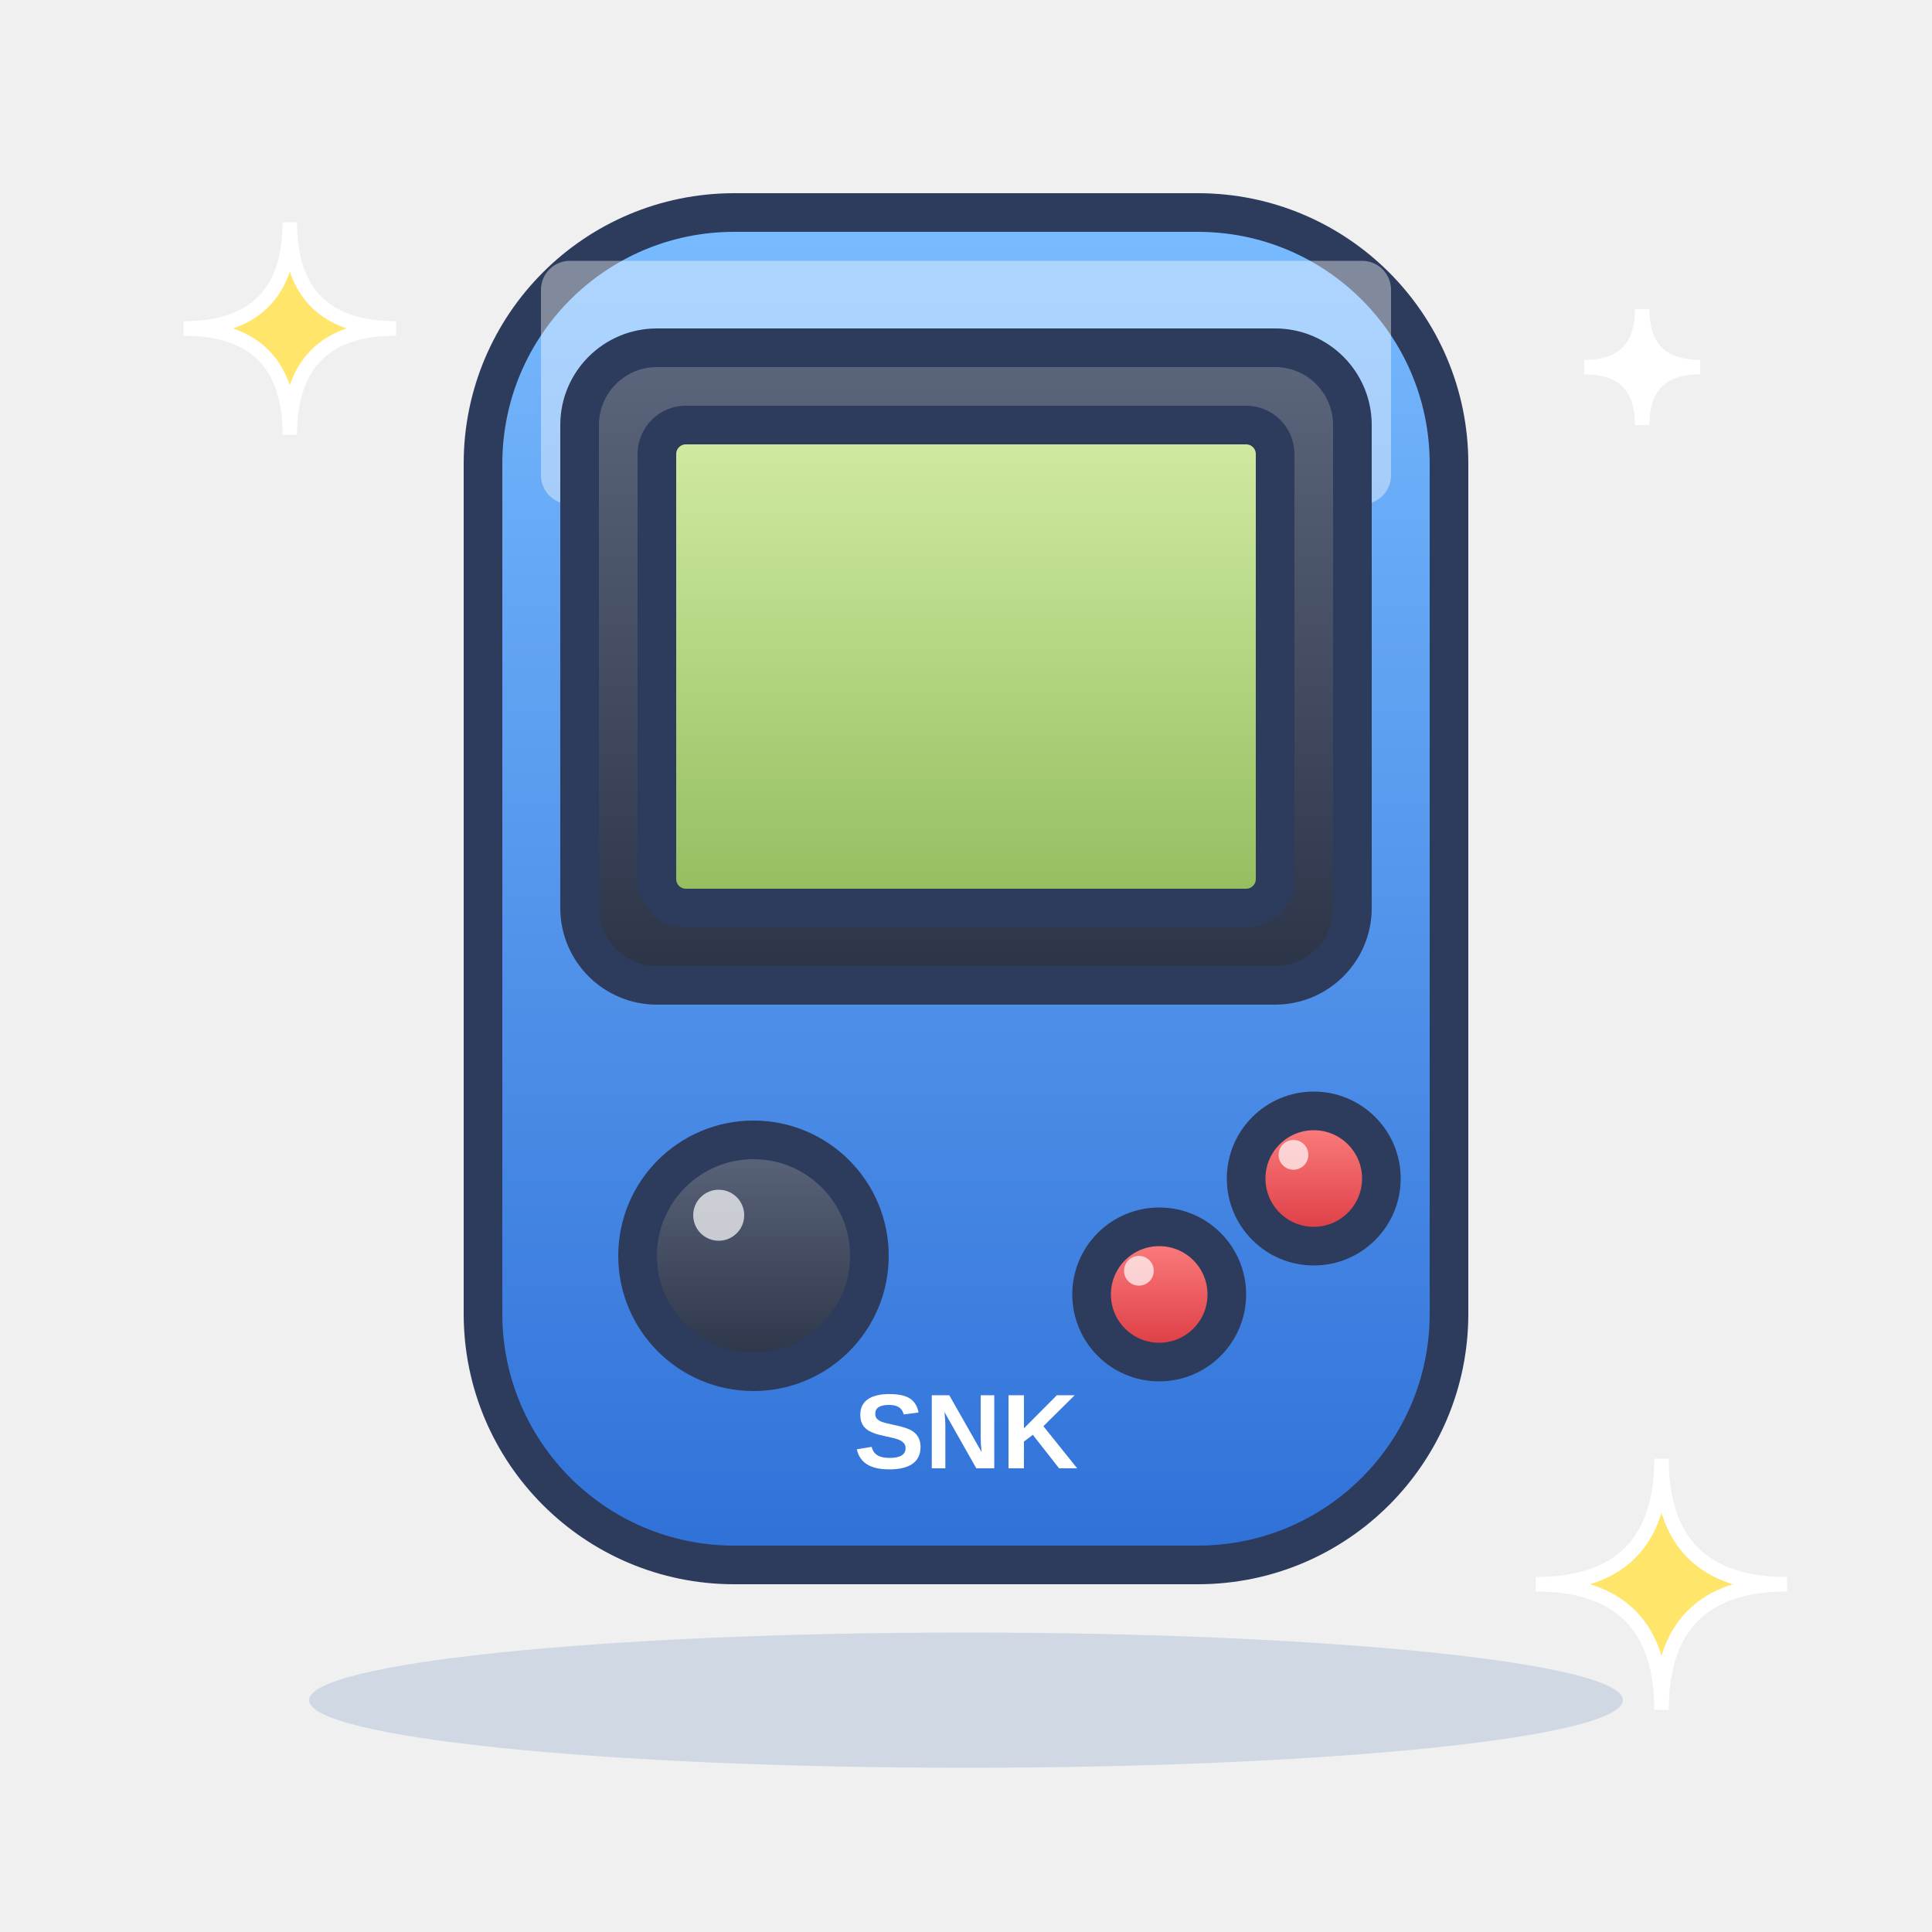
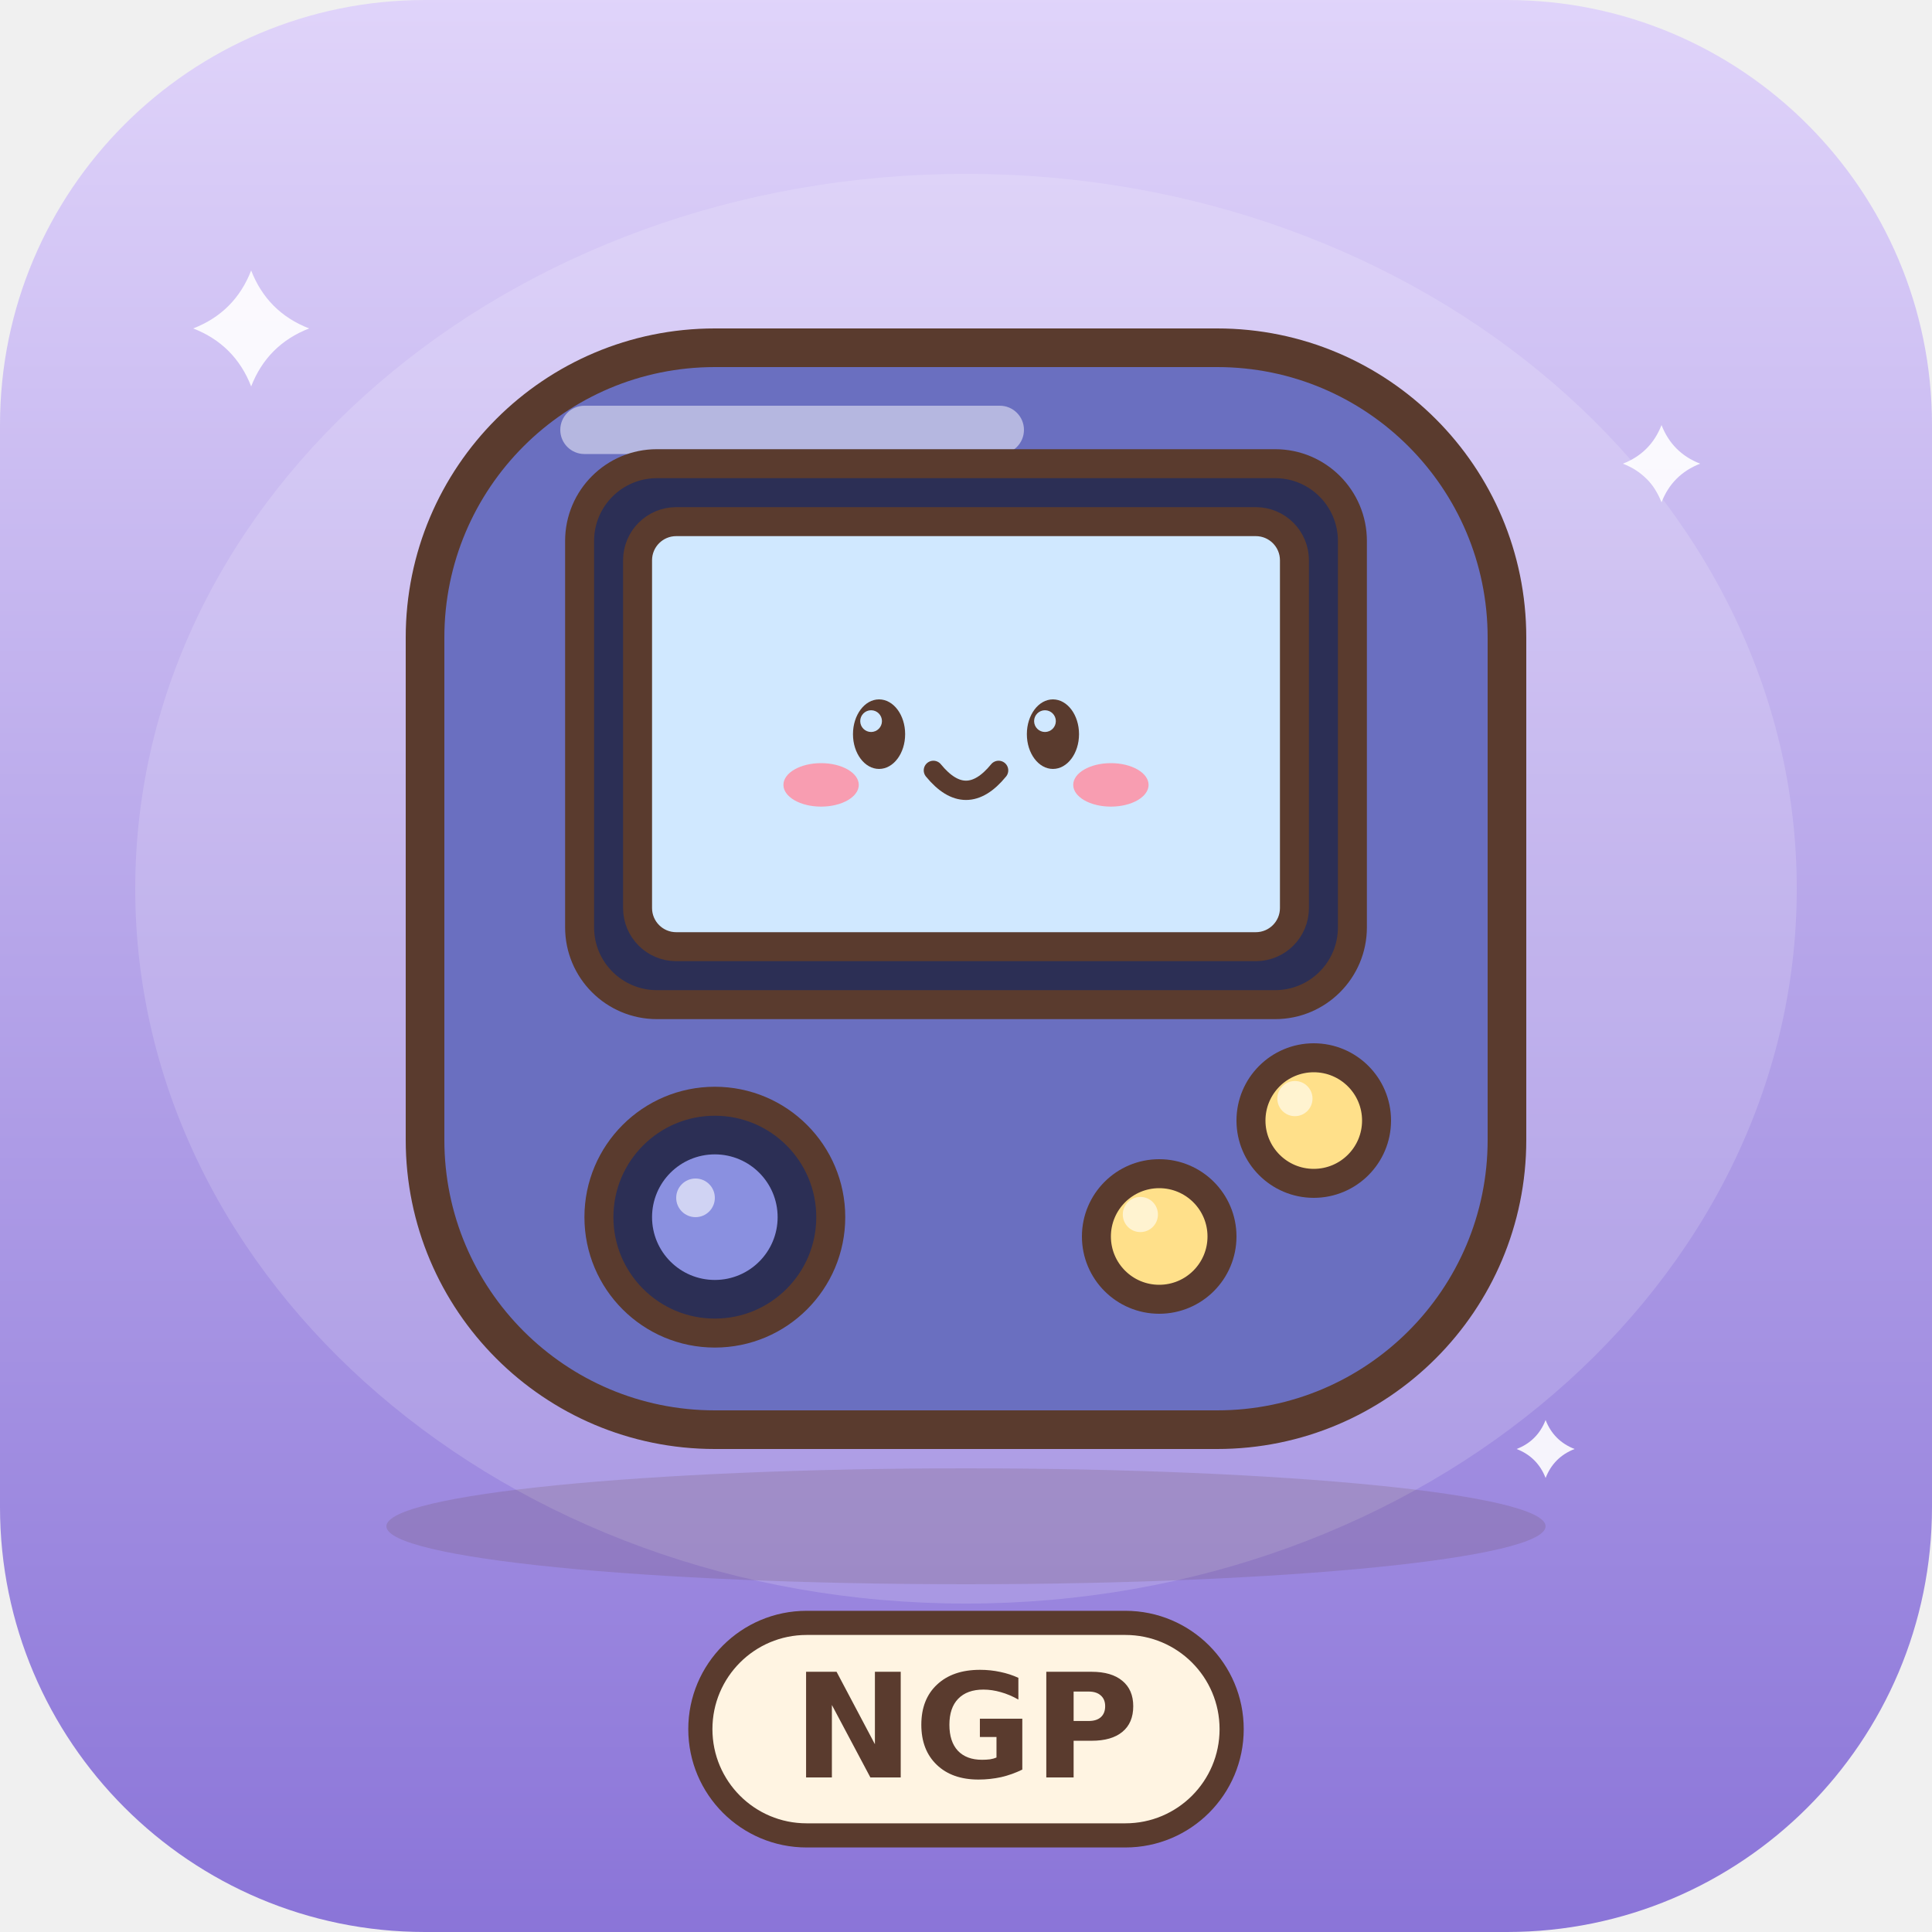
<svg xmlns="http://www.w3.org/2000/svg" viewBox="0 0 200 200" width="256" height="256">
  <defs>
-     <linearGradient id="red" x1="0" y1="0" x2="0" y2="1">
-       <stop offset="0" stop-color="#ff8484" />
-       <stop offset="1" stop-color="#d9363e" />
+     <linearGradient id="g15" x1="0" y1="0" x2="0" y2="1">
+       <stop offset="0" stop-color="#e0d4fa" />
+       <stop offset="1" stop-color="#8a74d8" />
    </linearGradient>
-     <linearGradient id="wh" x1="0" y1="0" x2="0" y2="1">
-       <stop offset="0" stop-color="#ffffff" />
-       <stop offset="1" stop-color="#d6dce8" />
-     </linearGradient>
-     <linearGradient id="cream" x1="0" y1="0" x2="0" y2="1">
-       <stop offset="0" stop-color="#fff7e2" />
-       <stop offset="1" stop-color="#e6d4aa" />
-     </linearGradient>
-     <linearGradient id="dk" x1="0" y1="0" x2="0" y2="1">
-       <stop offset="0" stop-color="#5c667c" />
-       <stop offset="1" stop-color="#2b3347" />
-     </linearGradient>
-     <linearGradient id="navy" x1="0" y1="0" x2="0" y2="1">
-       <stop offset="0" stop-color="#56699a" />
-       <stop offset="1" stop-color="#2a3a66" />
-     </linearGradient>
-     <linearGradient id="blu" x1="0" y1="0" x2="0" y2="1">
-       <stop offset="0" stop-color="#79bcff" />
-       <stop offset="1" stop-color="#2f70d8" />
-     </linearGradient>
-     <linearGradient id="pur" x1="0" y1="0" x2="0" y2="1">
-       <stop offset="0" stop-color="#cfaaff" />
-       <stop offset="1" stop-color="#7c50d2" />
-     </linearGradient>
-     <linearGradient id="ind" x1="0" y1="0" x2="0" y2="1">
-       <stop offset="0" stop-color="#9a8cff" />
-       <stop offset="1" stop-color="#4c3ac9" />
-     </linearGradient>
-     <linearGradient id="grn" x1="0" y1="0" x2="0" y2="1">
-       <stop offset="0" stop-color="#a6e884" />
-       <stop offset="1" stop-color="#4fa83b" />
-     </linearGradient>
-     <linearGradient id="lcd" x1="0" y1="0" x2="0" y2="1">
-       <stop offset="0" stop-color="#d2eba3" />
-       <stop offset="1" stop-color="#93bd5e" />
-     </linearGradient>
-     <linearGradient id="gry" x1="0" y1="0" x2="0" y2="1">
-       <stop offset="0" stop-color="#eceff5" />
-       <stop offset="1" stop-color="#adb5c7" />
-     </linearGradient>
-     <linearGradient id="sil" x1="0" y1="0" x2="0" y2="1">
-       <stop offset="0" stop-color="#f7f9fc" />
-       <stop offset="1" stop-color="#bcc4d4" />
-     </linearGradient>
-     <linearGradient id="yel" x1="0" y1="0" x2="0" y2="1">
-       <stop offset="0" stop-color="#ffe985" />
-       <stop offset="1" stop-color="#f3b52f" />
-     </linearGradient>
-     <linearGradient id="wood" x1="0" y1="0" x2="0" y2="1">
-       <stop offset="0" stop-color="#d39a5e" />
-       <stop offset="1" stop-color="#8c5729" />
-     </linearGradient>
-     <linearGradient id="org" x1="0" y1="0" x2="0" y2="1">
-       <stop offset="0" stop-color="#ffb870" />
-       <stop offset="1" stop-color="#ea7621" />
-     </linearGradient>
-     <linearGradient id="pnk" x1="0" y1="0" x2="0" y2="1">
-       <stop offset="0" stop-color="#ffa6cd" />
-       <stop offset="1" stop-color="#e2549c" />
-     </linearGradient>
+     <clipPath id="c15">
+       <rect width="200" height="200" rx="44" />
+     </clipPath>
  </defs>
-   <ellipse cx="100" cy="176" rx="68" ry="7" fill="#3b6ea8" opacity=".18" />
-   <rect x="50" y="22" width="100" height="140" rx="26" fill="url(#blu)" stroke="#2d3b5c" stroke-width="4" stroke-linejoin="round" stroke-linecap="round" />
-   <rect x="56" y="27" width="88" height="25.2" rx="3" fill="#fff" opacity=".4" />
-   <rect x="60" y="36" width="80" height="66" rx="8" fill="url(#dk)" stroke="#2d3b5c" stroke-width="4" stroke-linejoin="round" stroke-linecap="round" />
-   <rect x="68" y="44" width="64" height="50" rx="3" fill="url(#lcd)" stroke="#2d3b5c" stroke-width="4" stroke-linejoin="round" stroke-linecap="round" />
-   <circle cx="78" cy="130" r="12" fill="url(#dk)" stroke="#2d3b5c" stroke-width="4" stroke-linejoin="round" stroke-linecap="round" />
-   <circle cx="74.4" cy="125.8" r="2.64" fill="#fff" opacity=".7" />
-   <circle cx="120" cy="134" r="7" fill="url(#red)" stroke="#2d3b5c" stroke-width="4" stroke-linejoin="round" stroke-linecap="round" />
-   <circle cx="117.9" cy="131.55" r="1.54" fill="#fff" opacity=".7" />
-   <circle cx="136" cy="122" r="7" fill="url(#red)" stroke="#2d3b5c" stroke-width="4" stroke-linejoin="round" stroke-linecap="round" />
-   <circle cx="133.9" cy="119.55" r="1.54" fill="#fff" opacity=".7" />
-   <text x="100" y="152" font-family="Arial Black,Arial,sans-serif" font-weight="900" font-size="11" fill="#fff" text-anchor="middle">SNK</text>
-   <path d="M30 23Q30 34 41 34Q30 34 30 45Q30 34 19 34Q30 34 30 23Z" fill="#ffe66b" stroke="#fff" stroke-width="1.5" />
-   <path d="M172 151Q172 164 185 164Q172 164 172 177Q172 164 159 164Q172 164 172 151Z" fill="#ffe66b" stroke="#fff" stroke-width="1.5" />
-   <path d="M170 32Q170 38 176 38Q170 38 170 44Q170 38 164 38Q170 38 170 32Z" fill="#fff" stroke="#fff" stroke-width="1.5" />
+   <rect width="200" height="200" rx="44" fill="url(#g15)" />
+   <ellipse cx="100" cy="92" rx="86" ry="74" fill="#fff" opacity=".16" />
+   <path d="M26 28Q27.68 32.32 32 34Q27.68 35.68 26 40Q24.32 35.68 20 34Q24.32 32.32 26 28Z" fill="#fff" opacity="0.9" />
+   <path d="M172 44Q173.12 46.88 176 48Q173.12 49.12 172 52Q170.88 49.12 168 48Q170.88 46.88 172 44Z" fill="#fff" opacity="0.9" />
+   <path d="M160 147Q160.84 149.16 163 150Q160.84 150.84 160 153Q159.16 150.84 157 150Q159.16 149.16 160 147Z" fill="#fff" opacity="0.9" />
+   <ellipse cx="100" cy="158" rx="60" ry="6" fill="#5a3b2e" opacity=".16" />
+   <rect x="44" y="36" width="112" height="112" rx="30" fill="#6a6fc0" stroke="#5a3b2e" stroke-width="4" stroke-linejoin="round" />
+   <rect x="58" y="42" width="48" height="5" rx="2.5" fill="#fff" opacity="0.5" />
+   <rect x="60" y="48" width="80" height="56" rx="8" fill="#2c2f55" stroke="#5a3b2e" stroke-width="3" stroke-linejoin="round" />
+   <rect x="66" y="54" width="68" height="44" rx="4" fill="#d0e8ff" stroke="#5a3b2e" stroke-width="3" stroke-linejoin="round" />
+   <ellipse cx="91.0" cy="76" rx="2.7" ry="3.6" fill="#5a3b2e" />
+   <ellipse cx="109.0" cy="76" rx="2.7" ry="3.6" fill="#5a3b2e" />
+   <circle cx="90.175" cy="74.65" r="1.125" fill="#d0e8ff" />
+   <circle cx="108.175" cy="74.65" r="1.125" fill="#d0e8ff" />
+   <ellipse cx="85.0" cy="81.25" rx="3.9" ry="2.25" fill="#ff8fa3" opacity=".85" />
+   <ellipse cx="115.0" cy="81.25" rx="3.9" ry="2.25" fill="#ff8fa3" opacity=".85" />
+   <path d="M96.625 79.75q3.375 4.125 6.75 0" fill="none" stroke="#5a3b2e" stroke-width="2" stroke-linecap="round" />
+   <circle cx="74" cy="126" r="12" fill="#2c2f55" stroke="#5a3b2e" stroke-width="3" />
+   <circle cx="74" cy="126" r="6.5" fill="#8a90e0" />
+   <circle cx="72" cy="124" r="2" fill="#fff" opacity=".6" />
+   <circle cx="120" cy="128" r="6.5" fill="#ffe08a" stroke="#5a3b2e" stroke-width="3" />
+   <circle cx="118.05" cy="125.725" r="1.82" fill="#fff" opacity=".6" />
+   <circle cx="136" cy="116" r="6.5" fill="#ffe08a" stroke="#5a3b2e" stroke-width="3" />
+   <circle cx="134.05" cy="113.725" r="1.82" fill="#fff" opacity=".6" />
+   <rect x="72.5" y="168" width="55" height="22" rx="11" fill="#fff4e2" stroke="#5a3b2e" stroke-width="2.5" />
+   <text x="100" y="184" font-family="Jua,Gowun Dodum,DejaVu Sans,Arial,sans-serif" font-weight="900" font-size="15" text-anchor="middle" fill="#5a3b2e">NGP</text>
</svg>
